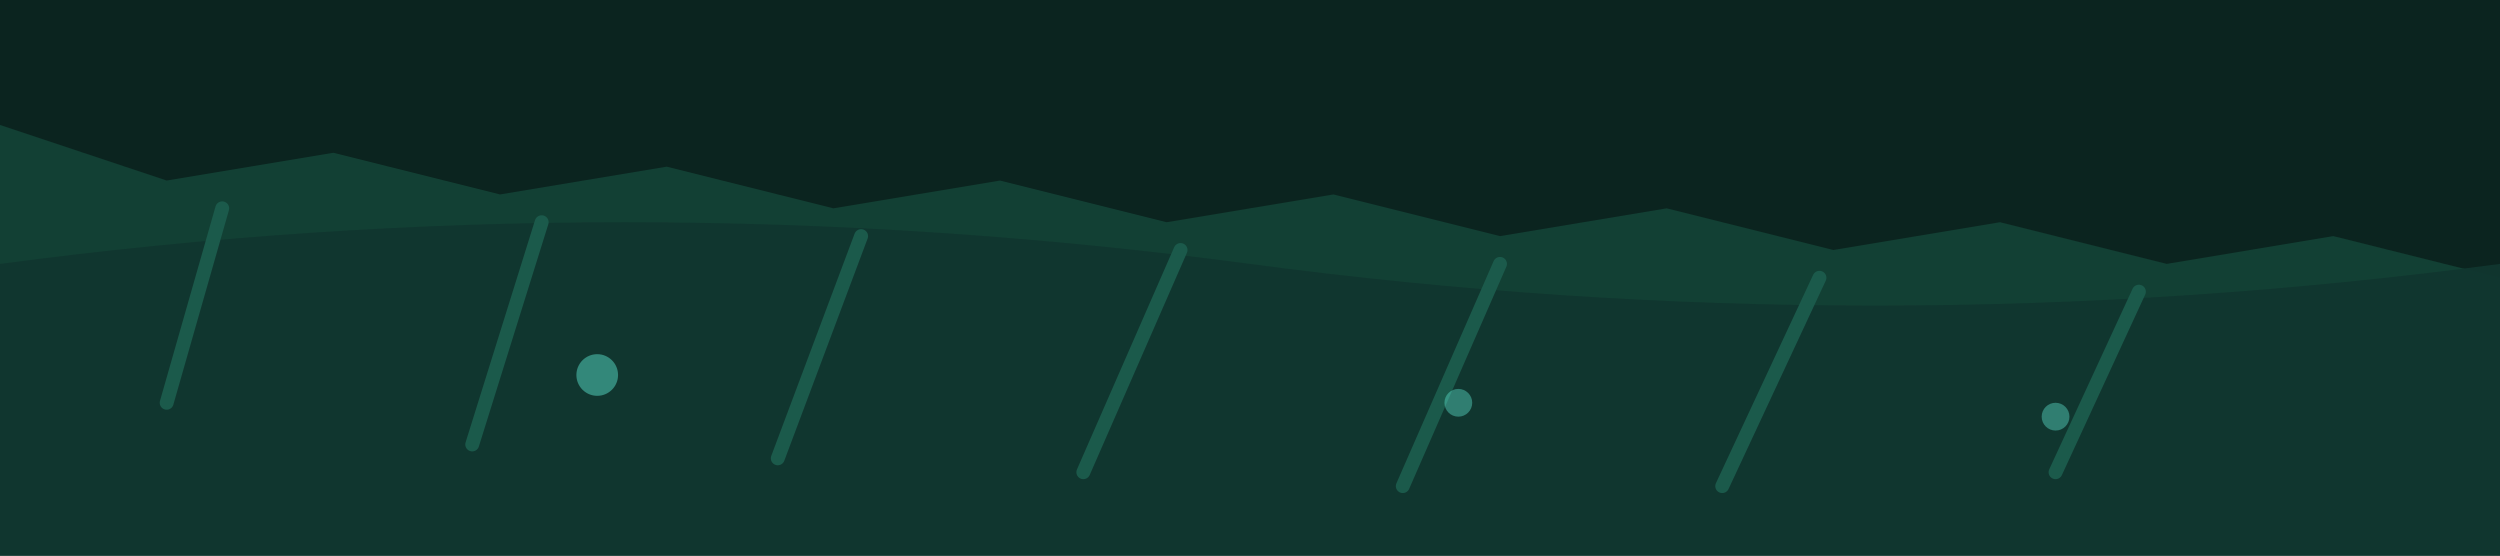
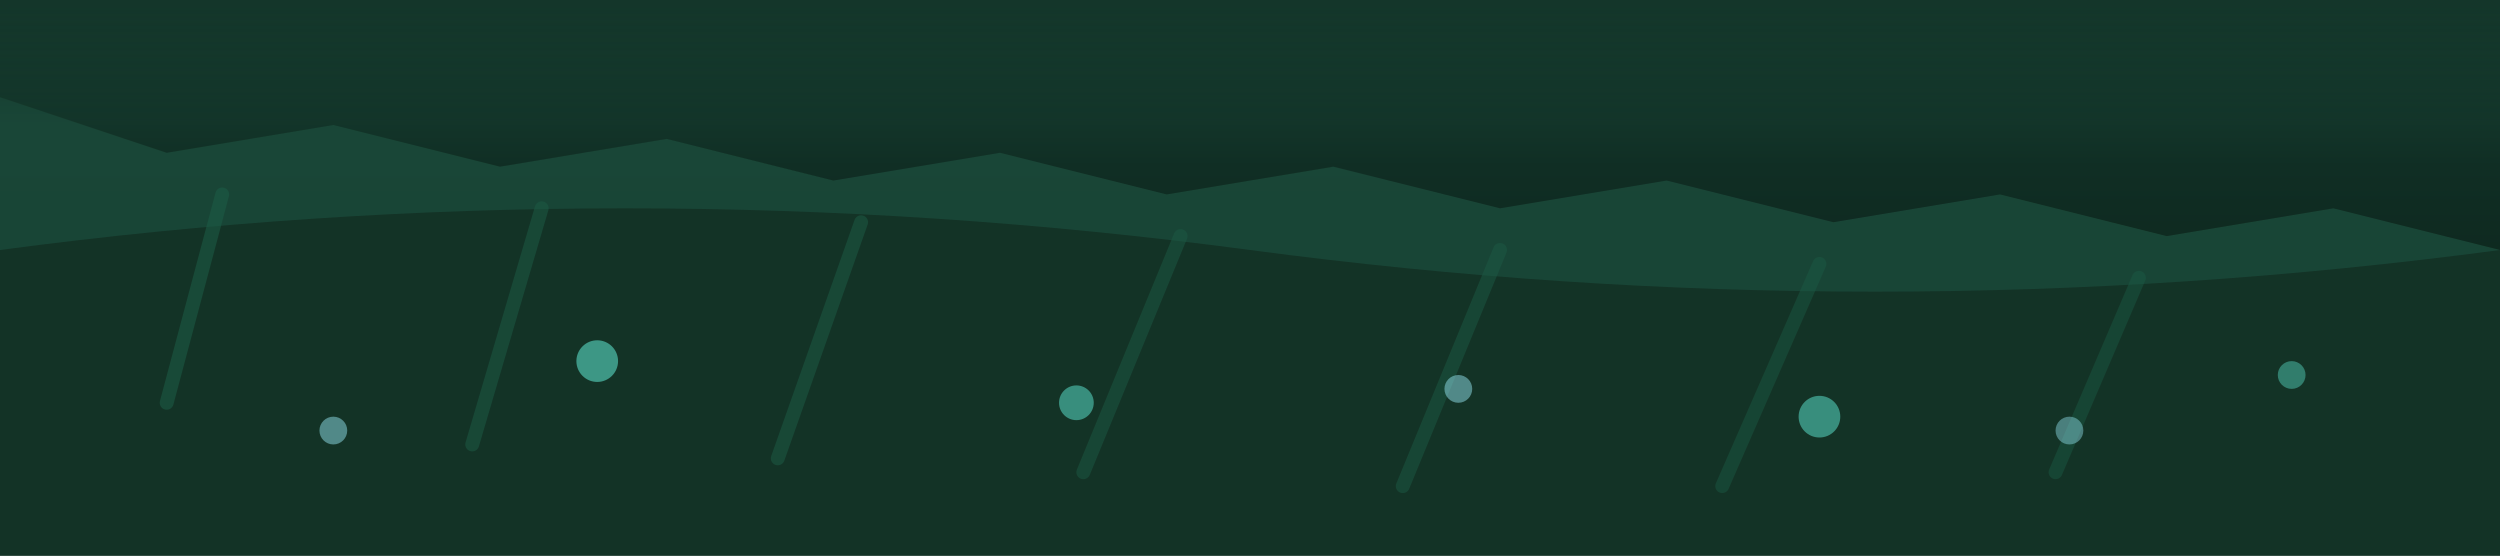
<svg xmlns="http://www.w3.org/2000/svg" width="360" height="80" viewBox="0 0 360 80" fill="none">
-   <rect width="360" height="80" fill="#0b241f" />
-   <path d="M0 18 L24 26 L48 22 L72 28 L96 24 L120 30 L144 26 L168 32 L192 28 L216 34 L240 30 L264 36 L288 32 L312 38 L336 34 L360 40 L360 80 L0 80 Z" fill="#124034" />
-   <path d="M0 38 C60 30 120 30 180 38 C240 46 300 46 360 38 L360 80 L0 80 Z" fill="#10362f" opacity="0.95" />
-   <path d="M32 30 L24 58" stroke="#1b5a4b" stroke-width="2" stroke-linecap="round" />
-   <path d="M78 32 L68 64" stroke="#1b5a4b" stroke-width="2" stroke-linecap="round" />
-   <path d="M124 34 L112 66" stroke="#1b5a4b" stroke-width="2" stroke-linecap="round" />
-   <path d="M170 36 L156 68" stroke="#1b5a4b" stroke-width="2" stroke-linecap="round" />
-   <path d="M216 38 L202 70" stroke="#1b5a4b" stroke-width="2" stroke-linecap="round" />
-   <path d="M262 40 L248 70" stroke="#1b5a4b" stroke-width="2" stroke-linecap="round" />
-   <path d="M308 42 L296 68" stroke="#1b5a4b" stroke-width="2" stroke-linecap="round" />
-   <circle cx="86" cy="54" r="3" fill="#5eead4" opacity="0.45" />
-   <circle cx="210" cy="58" r="2" fill="#5eead4" opacity="0.4" />
-   <circle cx="296" cy="60" r="2" fill="#5eead4" opacity="0.4" />
+   <defs>
+     <linearGradient id="ground-fill" x1="0" y1="0" x2="0" y2="1">
+       <stop offset="0%" stop-color="#1a4838" />
+       <stop offset="30%" stop-color="#102e24" />
+       <stop offset="100%" stop-color="#081a12" />
+     </linearGradient>
+     <linearGradient id="top-band" x1="0" y1="0" x2="0" y2="1">
+       <stop offset="0%" stop-color="#2a7a5c" />
+       <stop offset="100%" stop-color="#2a7a5c" stop-opacity="0" />
+     </linearGradient>
+     <linearGradient id="shadow" x1="0" y1="0" x2="0" y2="1">
+       <stop offset="0%" stop-color="#000000" stop-opacity="0.25" />
+       <stop offset="100%" stop-color="#000000" stop-opacity="0" />
+     </linearGradient>
+   </defs>
+   <rect width="360" height="80" fill="url(#ground-fill)" />
+   <path d="M0 14 L24 22 L48 18 L72 24 L96 20 L120 26 L144 22 L168 28 L192 24 L216 30 L240 26 L264 32 L288 28 L312 34 L336 30 L360 36 L360 80 L0 80 Z" fill="#1a4838" opacity="0.9" />
+   <path d="M0 36 C60 28 120 28 180 36 C240 44 300 44 360 36 L360 80 L0 80 Z" fill="#122e22" opacity="0.80" />
+   <rect width="360" height="18" fill="url(#shadow)" />
+   <path d="M32 28 L24 58" stroke="#1b5a44" stroke-width="2" stroke-linecap="round" opacity="0.6" />
+   <path d="M78 30 L68 64" stroke="#1b5a44" stroke-width="2" stroke-linecap="round" opacity="0.55" />
+   <path d="M124 32 L112 66" stroke="#1b5a44" stroke-width="2" stroke-linecap="round" opacity="0.55" />
+   <path d="M170 34 L156 68" stroke="#1b5a44" stroke-width="2" stroke-linecap="round" opacity="0.5" />
+   <path d="M216 36 L202 70" stroke="#1b5a44" stroke-width="2" stroke-linecap="round" opacity="0.5" />
+   <path d="M262 38 L248 70" stroke="#1b5a44" stroke-width="2" stroke-linecap="round" opacity="0.45" />
+   <path d="M308 40 L296 68" stroke="#1b5a44" stroke-width="2" stroke-linecap="round" opacity="0.45" />
+   <circle cx="86" cy="52" r="3" fill="#5eead4" opacity="0.55" />
+   <circle cx="48" cy="62" r="2" fill="#9ef1ff" opacity="0.45" />
+   <circle cx="155" cy="58" r="2.5" fill="#5eead4" opacity="0.50" />
+   <circle cx="210" cy="56" r="2" fill="#9ef1ff" opacity="0.45" />
+   <circle cx="262" cy="60" r="3" fill="#5eead4" opacity="0.50" />
+   <circle cx="298" cy="62" r="2" fill="#9ef1ff" opacity="0.40" />
+   <circle cx="330" cy="54" r="2" fill="#5eead4" opacity="0.40" />
</svg>
